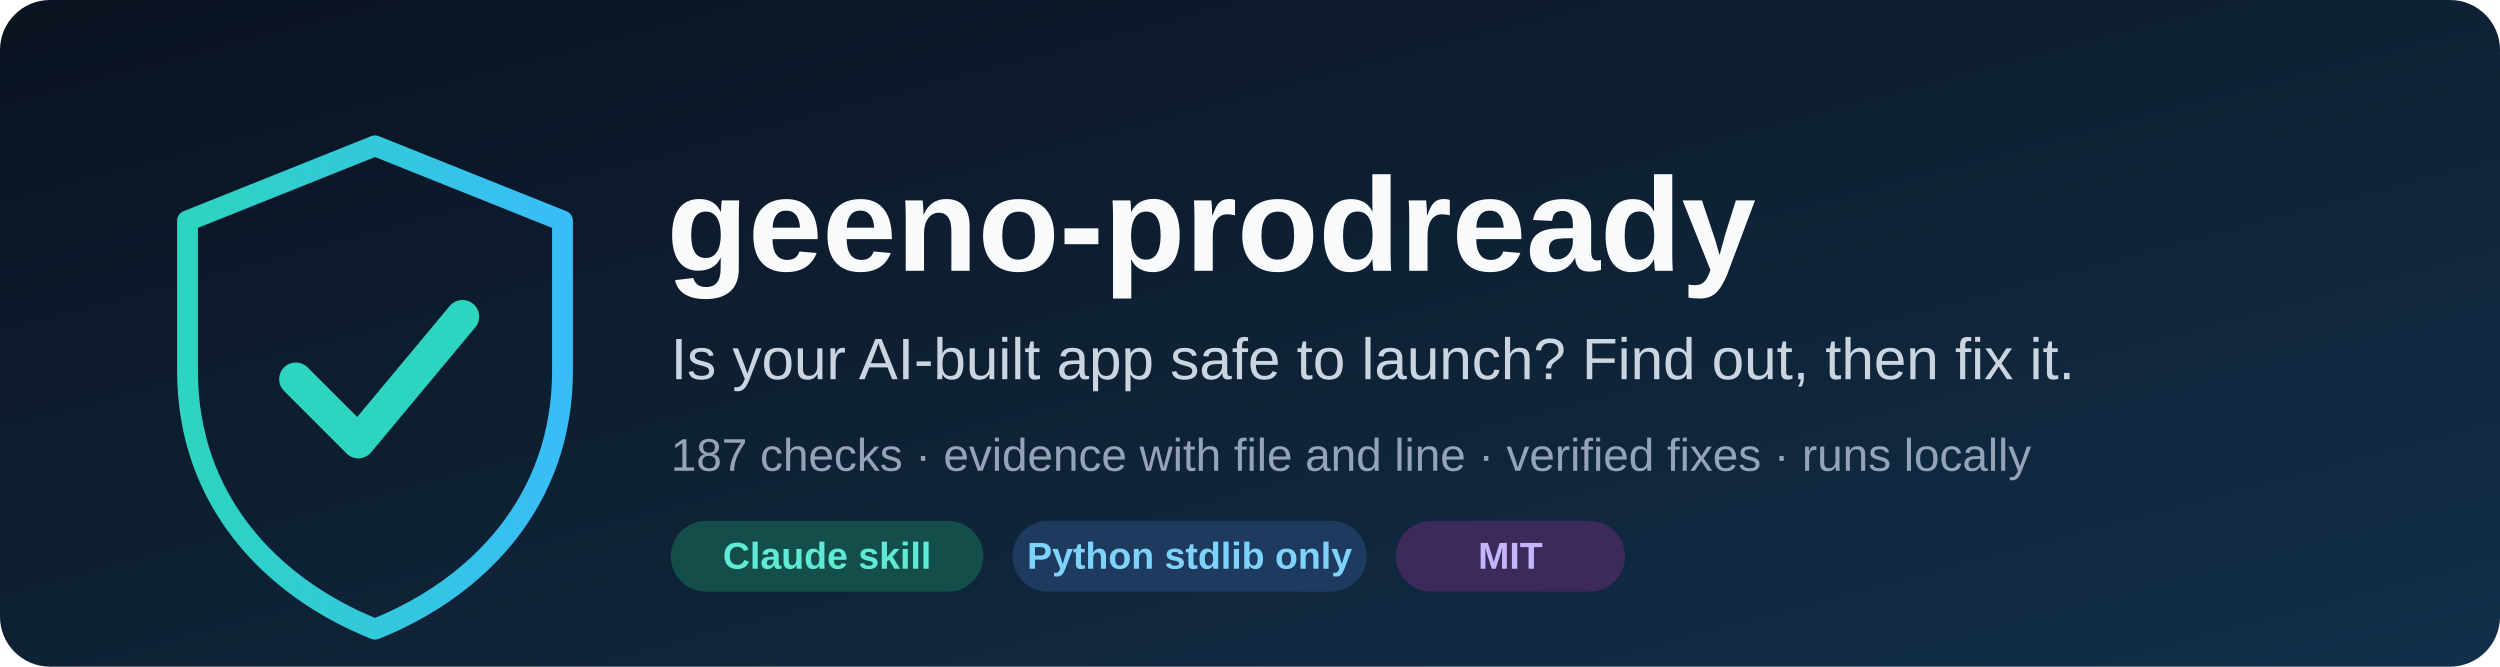
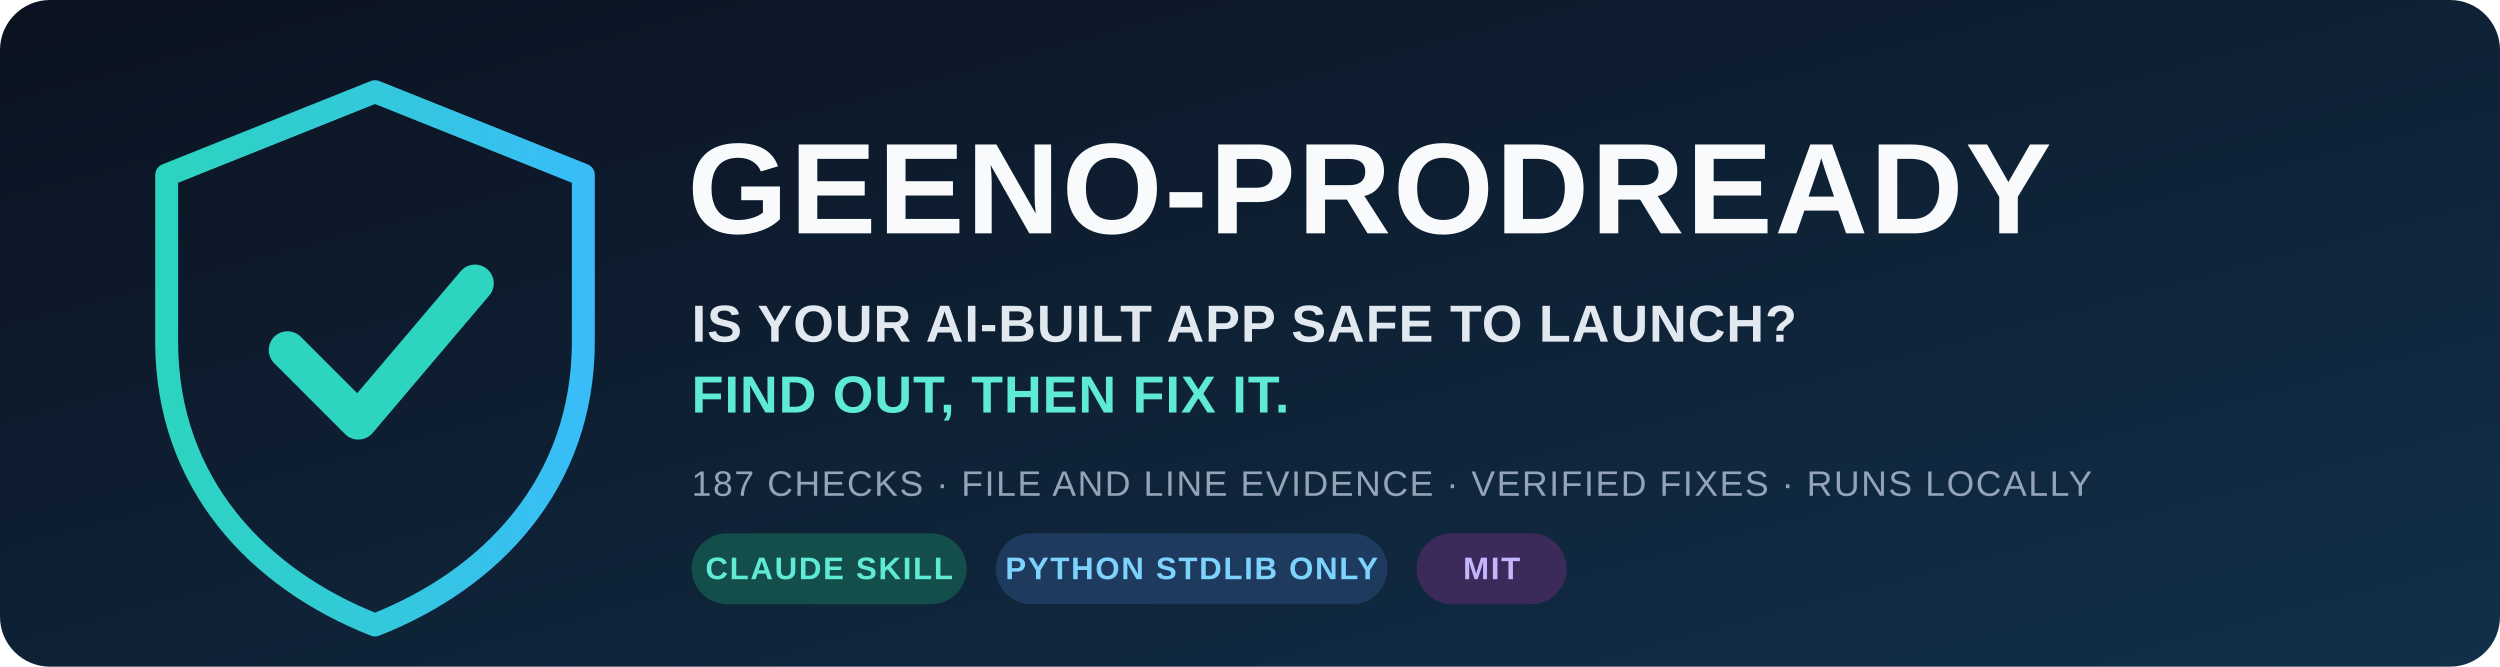
- <svg xmlns="http://www.w3.org/2000/svg" viewBox="0 0 1200 320" role="img" aria-label="geeno-prodready: is your AI-built app safe to launch?">
+ <svg xmlns="http://www.w3.org/2000/svg" viewBox="0 0 1200 320" role="img" aria-label="GEENO-PRODREADY: is your AI-built app safe to launch?">
  <defs>
    <linearGradient id="bg" x1="0" y1="0" x2="1" y2="1">
      <stop offset="0" stop-color="#0b1220" />
      <stop offset="1" stop-color="#12304a" />
    </linearGradient>
    <linearGradient id="ac" x1="0" y1="0" x2="1" y2="0">
      <stop offset="0" stop-color="#2dd4bf" />
      <stop offset="1" stop-color="#38bdf8" />
    </linearGradient>
  </defs>
  <rect width="1200" height="320" rx="24" fill="url(#bg)" />
-   <g transform="translate(90 70)">
-     <path d="M90 0 L180 36 V108 C180 170 140 212 90 232 C40 212 0 170 0 108 V36 Z" fill="none" stroke="url(#ac)" stroke-width="10" stroke-linejoin="round" />
-     <path d="M52 112 L82 142 L132 82" fill="none" stroke="#2dd4bf" stroke-width="16" stroke-linecap="round" stroke-linejoin="round" />
+   <g transform="translate(80 44)">
+     <path d="M100 0 L200 40 V120 C200 188 156 234 100 256 C44 234 0 188 0 120 V40 Z" fill="none" stroke="url(#ac)" stroke-width="11" stroke-linejoin="round" />
+     <path d="M58 124 L92 158 L148 92" fill="none" stroke="#2dd4bf" stroke-width="18" stroke-linecap="round" stroke-linejoin="round" />
  </g>
-   <text x="320" y="130" font-family="system-ui,Segoe UI,Arial,sans-serif" font-size="64" font-weight="800" fill="#f8fafc">geeno-prodready</text>
-   <text x="322" y="182" font-family="system-ui,Segoe UI,Arial,sans-serif" font-size="28" fill="#cbd5e1">Is your AI-built app safe to launch? Find out, then fix it.</text>
-   <text x="322" y="226" font-family="system-ui,Segoe UI,Arial,sans-serif" font-size="22" fill="#94a3b8">187 checks · evidence with file and line · verified fixes · runs locally</text>
-   <g font-family="system-ui,Segoe UI,Arial,sans-serif" font-size="18" font-weight="600">
-     <rect x="322" y="250" width="150" height="34" rx="17" fill="#134e4a" />
-     <text x="397" y="273" text-anchor="middle" fill="#5eead4">Claude skill</text>
-     <rect x="486" y="250" width="170" height="34" rx="17" fill="#1e3a5f" />
-     <text x="571" y="273" text-anchor="middle" fill="#7dd3fc">Python stdlib only</text>
-     <rect x="670" y="250" width="110" height="34" rx="17" fill="#3b2a5a" />
-     <text x="725" y="273" text-anchor="middle" fill="#c4b5fd">MIT</text>
+   <g font-family="system-ui,Segoe UI,Arial,sans-serif">
+     <text x="330" y="112" font-size="62" font-weight="800" fill="#f8fafc" letter-spacing="1">GEENO-PRODREADY</text>
+     <text x="332" y="164" font-size="25" font-weight="600" fill="#e2e8f0" letter-spacing=".5">IS YOUR AI-BUILT APP SAFE TO LAUNCH?</text>
+     <text x="332" y="198" font-size="25" font-weight="600" fill="#5eead4" letter-spacing=".5">FIND OUT, THEN FIX IT.</text>
+     <text x="332" y="238" font-size="17" fill="#94a3b8" letter-spacing=".8">187 CHECKS · FILE AND LINE EVIDENCE · VERIFIED FIXES · RUNS LOCALLY</text>
+     <g font-size="15" font-weight="700" letter-spacing=".8">
+       <rect x="332" y="256" width="132" height="34" rx="17" fill="#134e4a" />
+       <text x="398" y="278" text-anchor="middle" fill="#5eead4">CLAUDE SKILL</text>
+       <rect x="478" y="256" width="188" height="34" rx="17" fill="#1e3a5f" />
+       <text x="572" y="278" text-anchor="middle" fill="#7dd3fc">PYTHON STDLIB ONLY</text>
+       <rect x="680" y="256" width="72" height="34" rx="17" fill="#3b2a5a" />
+       <text x="716" y="278" text-anchor="middle" fill="#c4b5fd">MIT</text>
+     </g>
  </g>
</svg>
